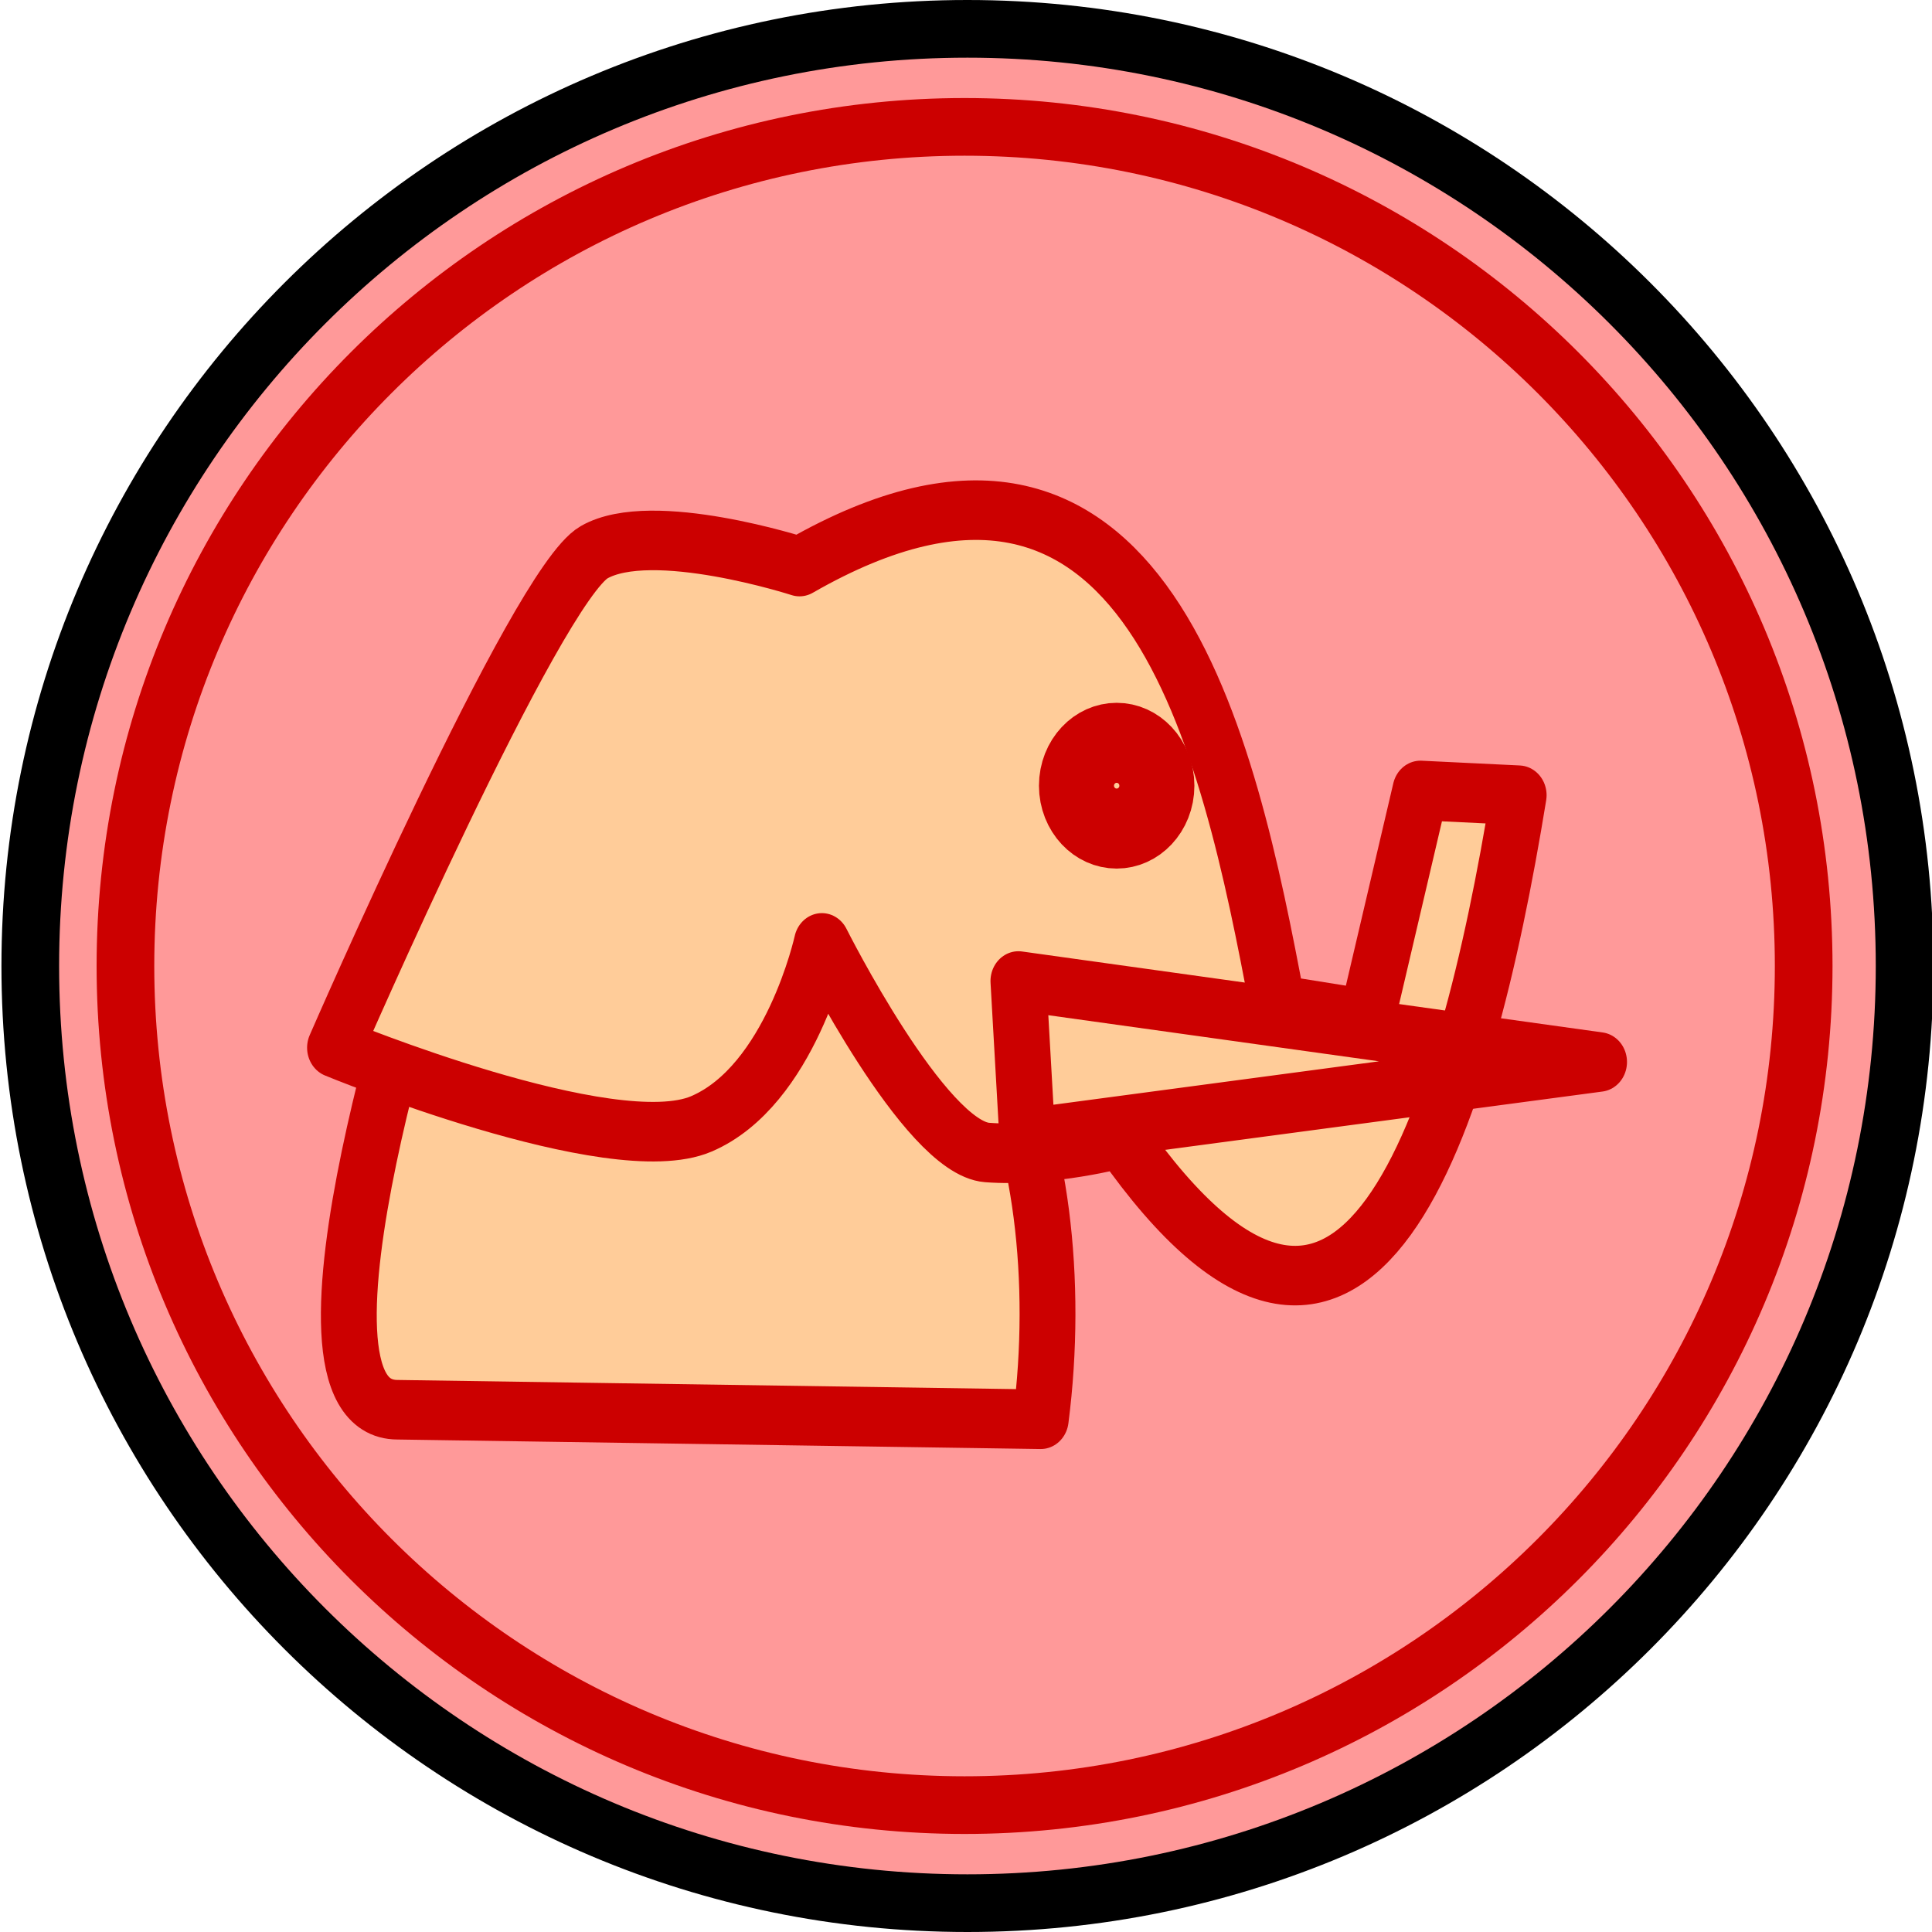
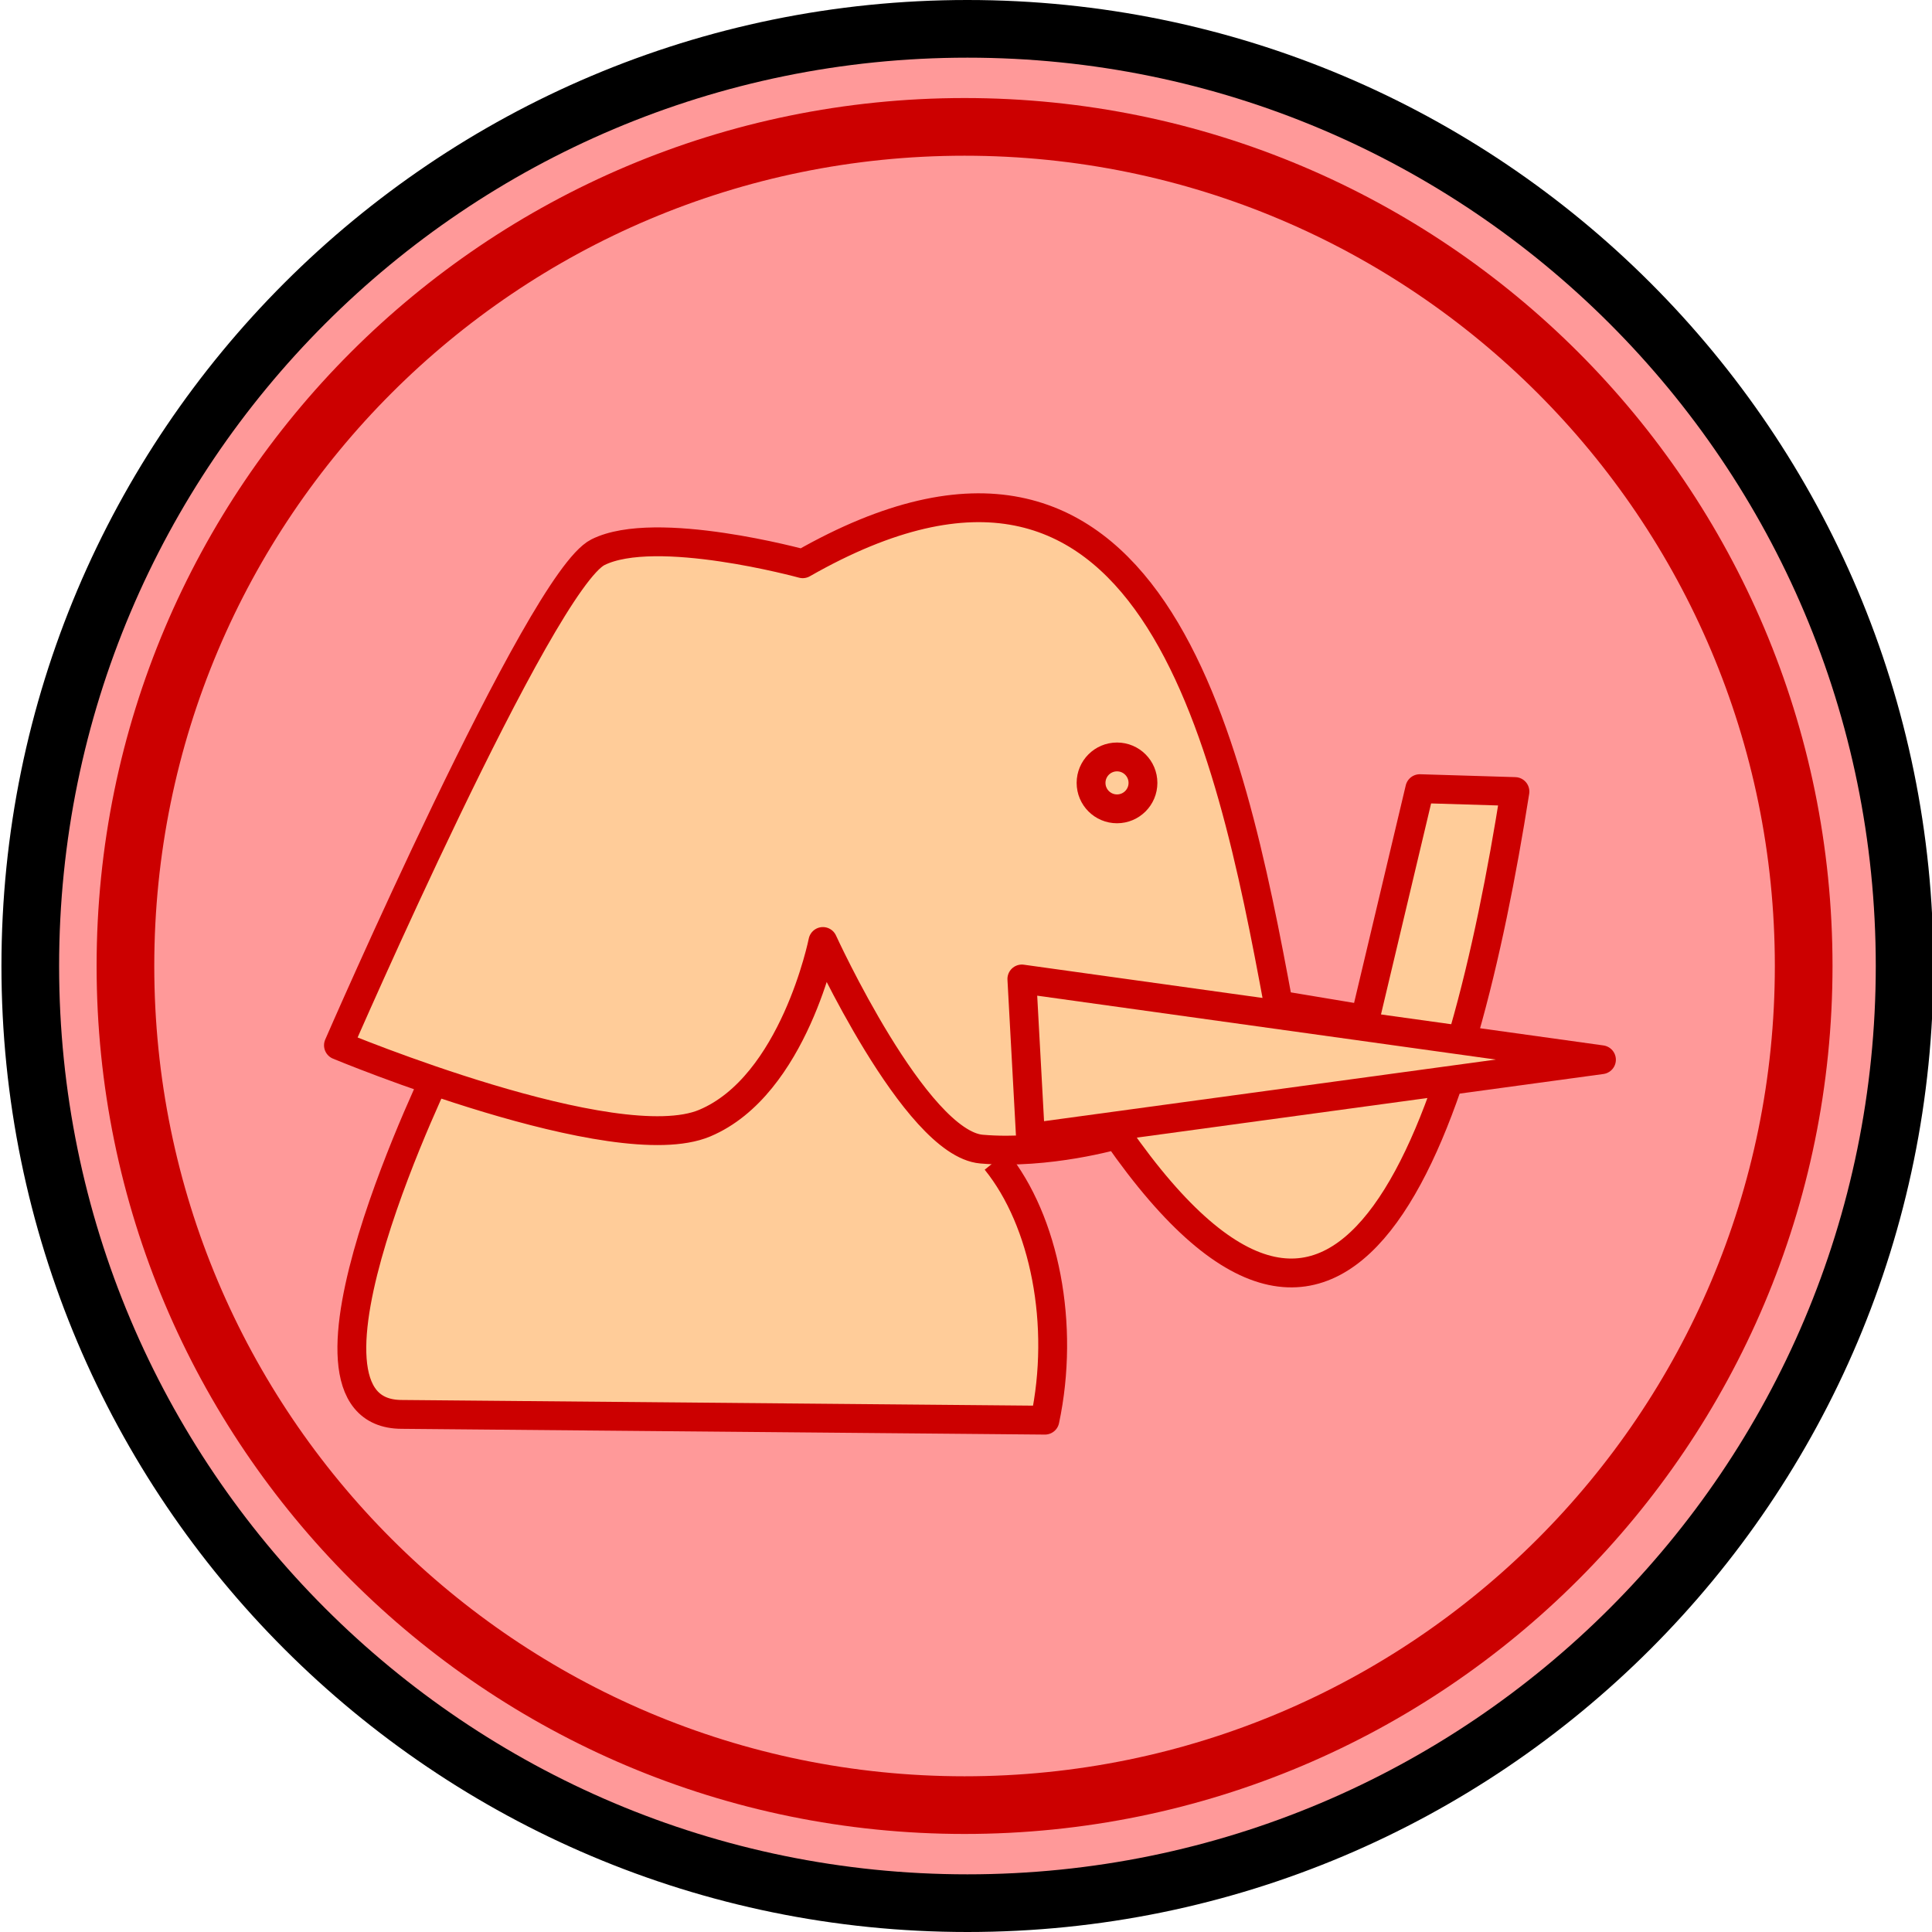
<svg xmlns="http://www.w3.org/2000/svg" version="1.1" id="Capa_1" x="0px" y="0px" viewBox="0 0 67 67" style="enable-background:new 0 0 67 67;" xml:space="preserve">
  <style type="text/css">
	.st0{fill:#FF9999;stroke:#000000;stroke-width:2;stroke-linecap:round;stroke-linejoin:bevel;}
	.st1{fill:none;stroke:#CC0000;stroke-width:2;stroke-linecap:round;stroke-linejoin:bevel;stroke-miterlimit:3.583;}
- 	.st2{fill:#FFCC99;stroke:#CC0000;stroke-width:1.25;stroke-linejoin:round;}
- 	.st3{fill:#FFCC99;stroke:#CC0000;stroke-width:1.68;stroke-linecap:round;stroke-linejoin:round;}
+ 	.st2{fill:#FFCC99;}
+ 	.st3{fill:#FFCC99;stroke:#CC0000;stroke-linejoin:round;}
+ 	.st4{fill:none;stroke:#CC0000;stroke-linecap:round;stroke-linejoin:round;}
</style>
  <g transform="translate(-71.063 -10.25)">
    <g transform="translate(-20.187 -.75)">
      <g>
        <circle class="st0" cx="124.8" cy="44.5" r="32.5" />
        <circle class="st1" cx="124.7" cy="44.5" r="29.1" />
      </g>
-       <g transform="matrix(0 1.652 -1.549 0 1121.8 -541.77)">
-         <g>
-           <path class="st2" d="M356.6,643.1c1.8-1.1,4.9-1.5,7.8-1.1l-0.2,14.4c0,2.9-10.6-0.9-10.6-0.9" />
-           <path class="st2" d="M354.4,646.9c0,0,3,0.7,3.8,2.7s-1.6,8.2-1.6,8.2s-9.7-4.5-10.4-5.8s0.3-4.6,0.3-4.6      c-4.2-7.8,3.7-9.6,9.2-10.7l0.3-2l-4.8-1.2l0.1-2.2c6.9,1.2,14.3,3.6,7.2,8.9c0,0,0.4,1.6,0.3,3S354.4,646.9,354.4,646.9      L354.4,646.9z" />
-           <path class="st2" d="M358.5,642.3l-1.6-12.8l-1.7,13L358.5,642.3z" />
-         </g>
-         <ellipse class="st3" cx="351.1" cy="640.3" rx="0.9" ry="0.9" />
-       </g>
    </g>
+     <rect x="95.3" y="41.2" class="st2" width="10.1" height="11.1" />
+     <path class="st3" d="M105.6,50.5c1.7,2.1,2.4,5.7,1.7,9l-22.3-0.2c-4.6,0,1.4-12.2,1.4-12.2" />
+     <path class="st3" d="M99.6,42.9c0,0-1,5-4.1,6.3c-3.1,1.3-12.7-2.7-12.7-2.7s7-16.1,9-17.1s7.1,0.4,7.1,0.4   c12.1-6.9,14.8,6.1,16.5,15.3l3,0.5l1.9-8l3.3,0.1c-1.8,11.4-5.6,23.7-13.8,11.9c0,0-2.4,0.7-4.7,0.5S99.6,42.9,99.6,42.9   L99.6,42.9z" />
+     <path class="st3" d="M106.8,49.7l19.8-2.7l-20.1-2.8L106.8,49.7z" />
+     <ellipse class="st4" cx="109.8" cy="37.4" rx="0.9" ry="0.9" />
  </g>
</svg>
